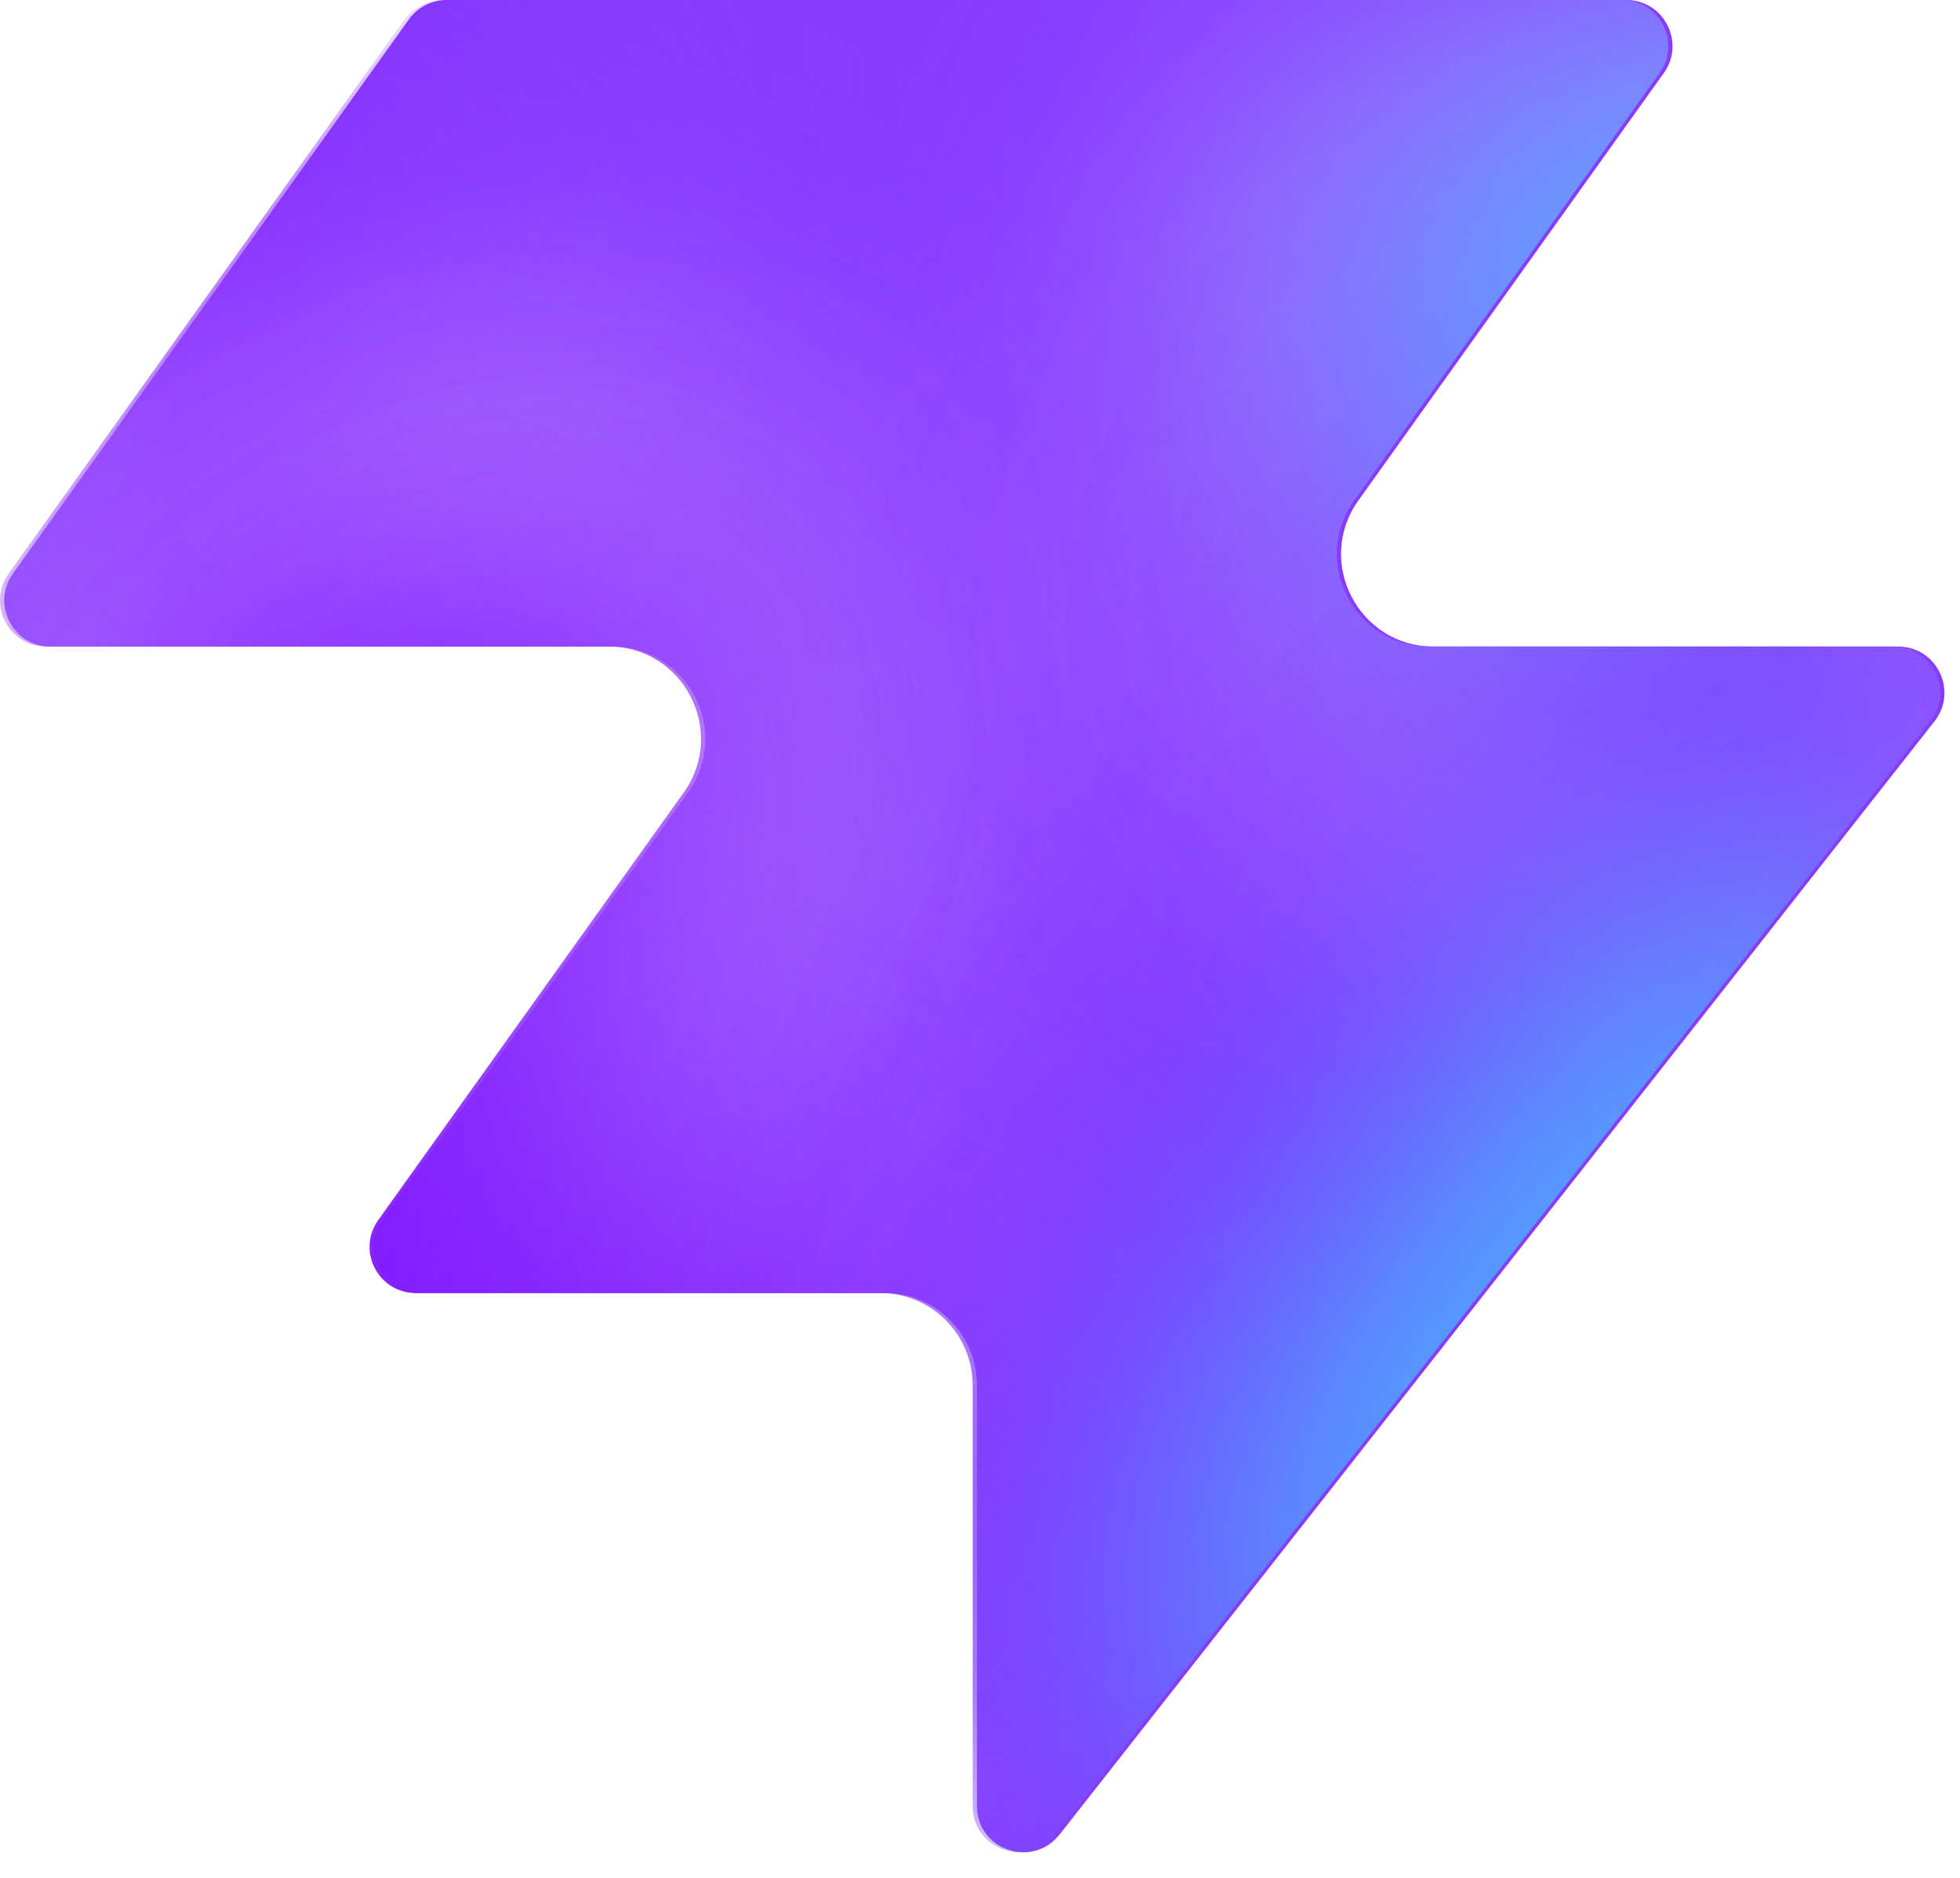
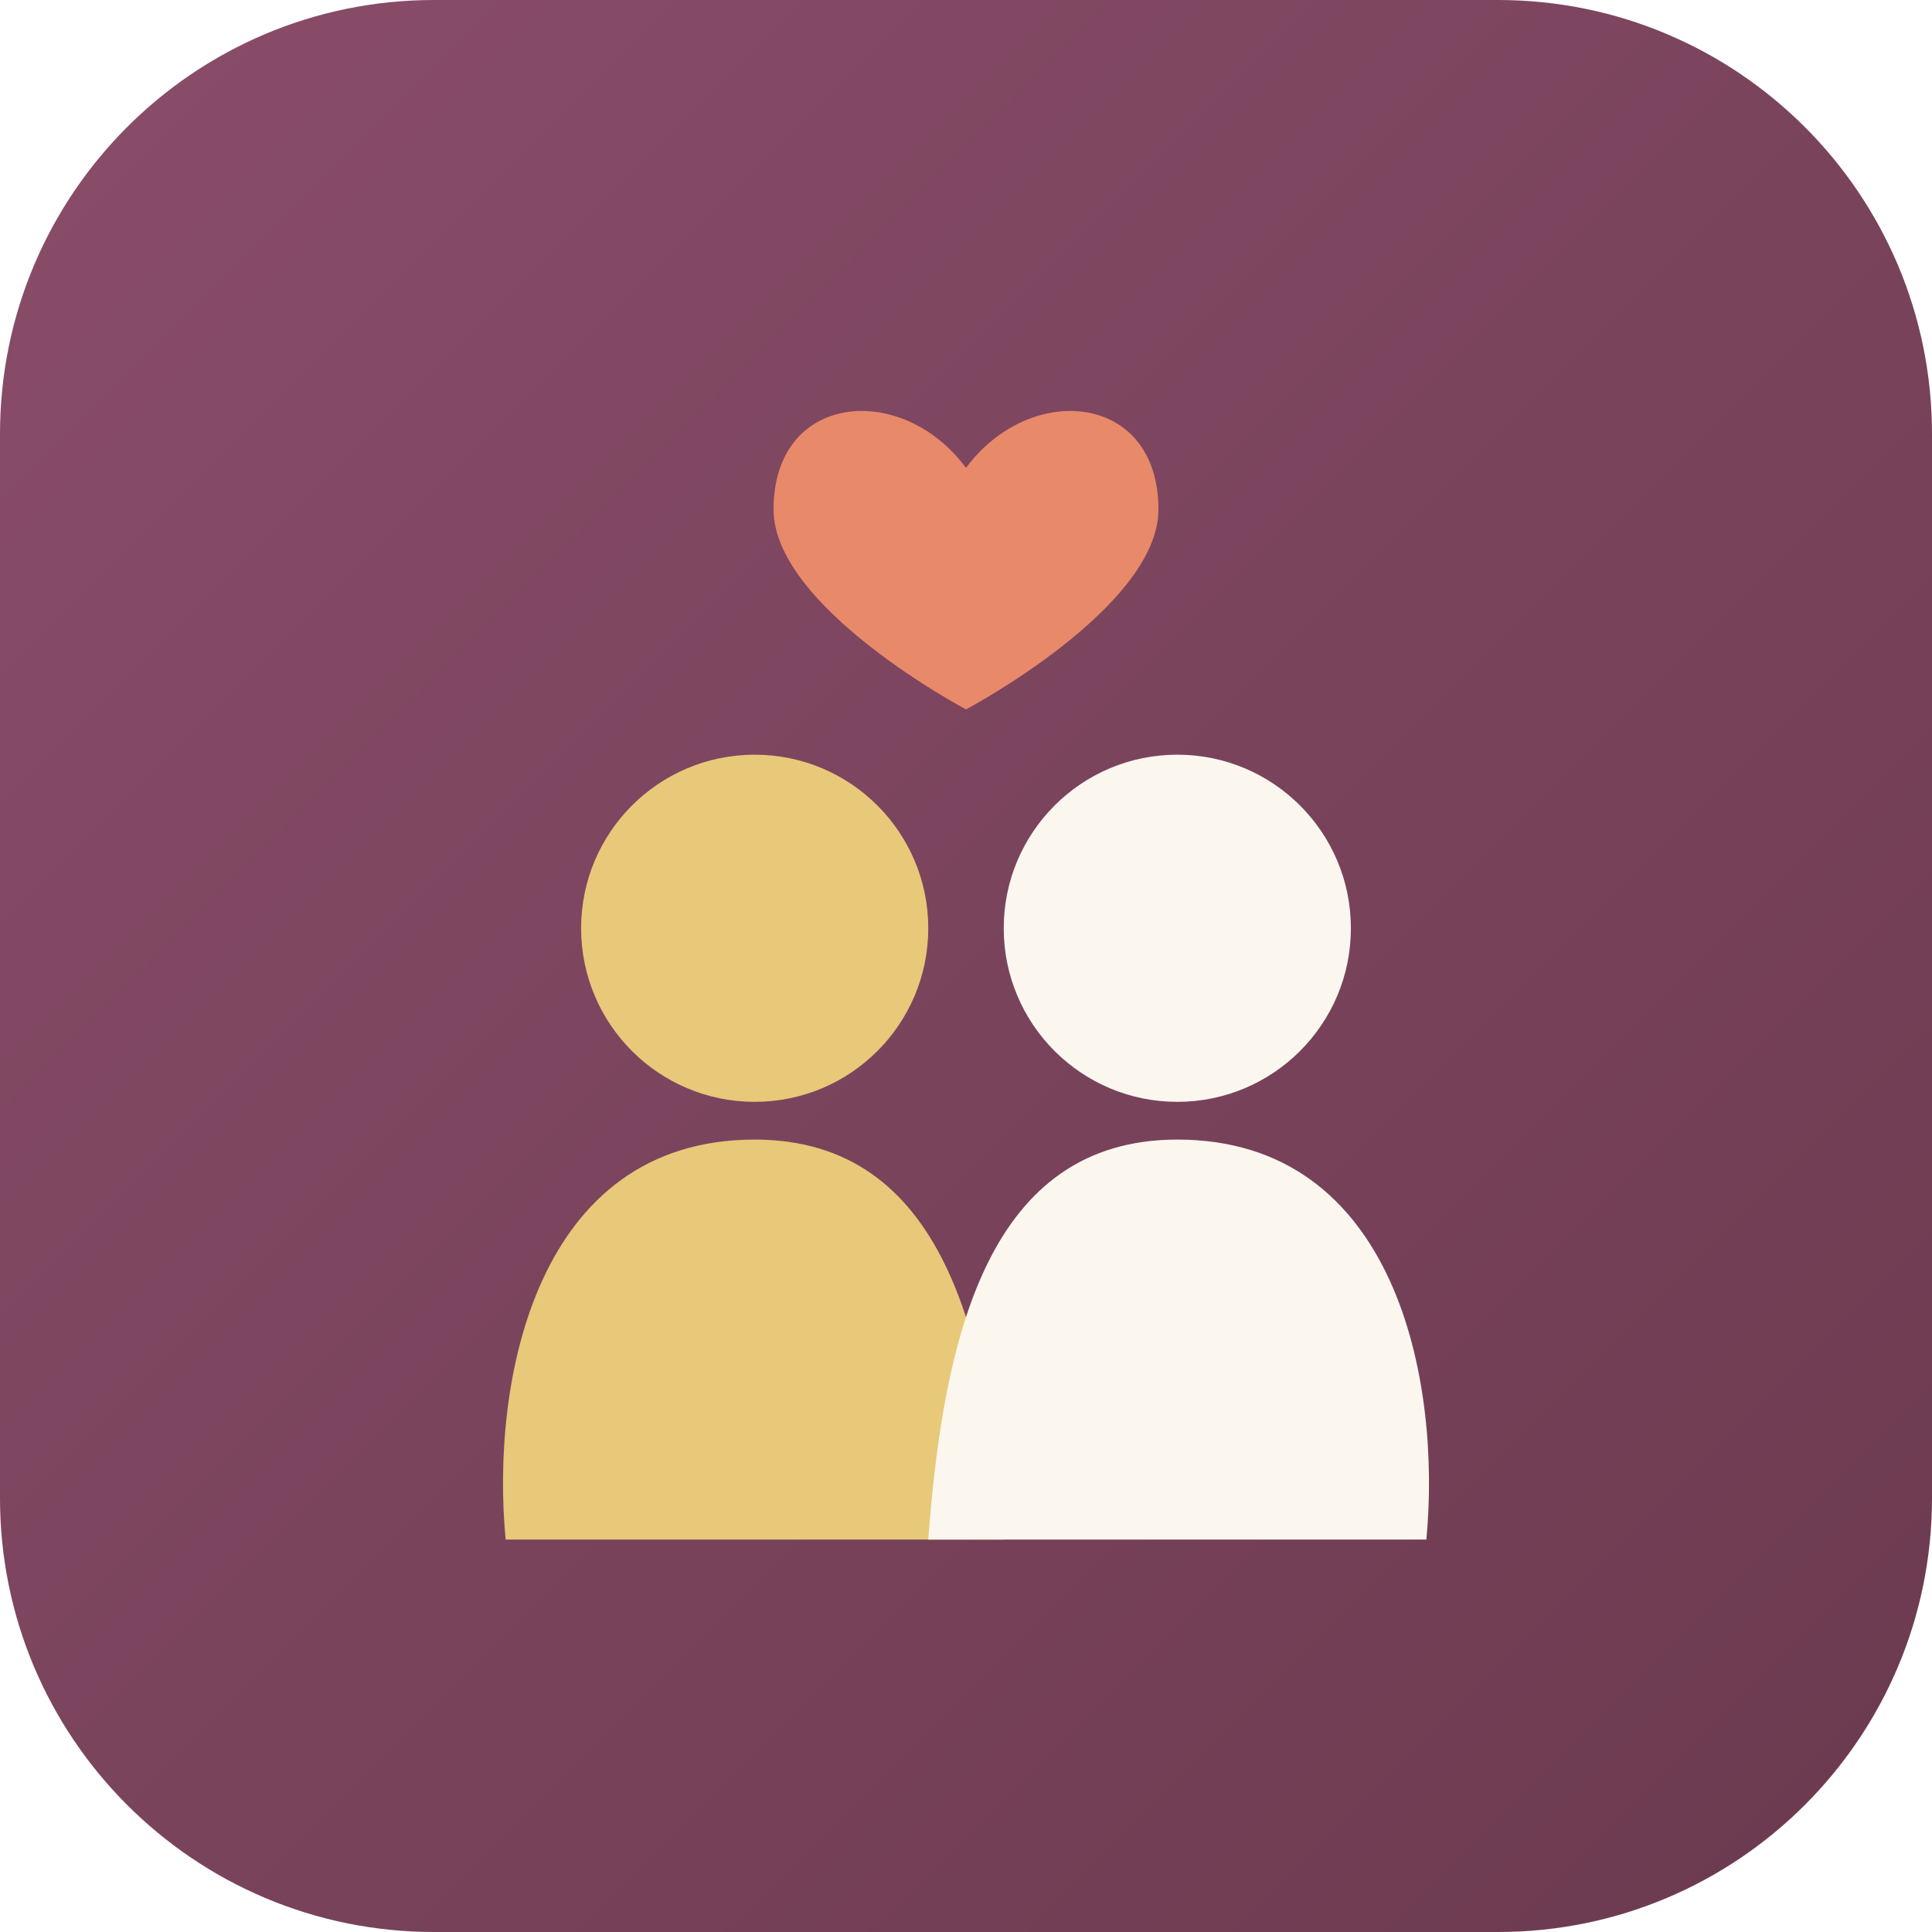
- <svg xmlns="http://www.w3.org/2000/svg" width="48" height="46" fill="none" viewBox="0 0 48 46">
-   <path fill="#863bff" d="M25.946 44.938c-.664.845-2.021.375-2.021-.698V33.937a2.26 2.26 0 0 0-2.262-2.262H10.287c-.92 0-1.456-1.04-.92-1.788l7.48-10.471c1.07-1.497 0-3.578-1.842-3.578H1.237c-.92 0-1.456-1.04-.92-1.788L10.013.474c.214-.297.556-.474.92-.474h28.894c.92 0 1.456 1.04.92 1.788l-7.48 10.471c-1.07 1.498 0 3.579 1.842 3.579h11.377c.943 0 1.473 1.088.89 1.83L25.947 44.94z" style="fill:#863bff;fill:color(display-p3 .525 .23 1);fill-opacity:1" />
-   <mask id="a" width="48" height="46" x="0" y="0" maskUnits="userSpaceOnUse" style="mask-type:alpha">
-     <path fill="#000" d="M25.842 44.938c-.664.844-2.021.375-2.021-.698V33.937a2.26 2.26 0 0 0-2.262-2.262H10.183c-.92 0-1.456-1.04-.92-1.788l7.48-10.471c1.07-1.498 0-3.579-1.842-3.579H1.133c-.92 0-1.456-1.04-.92-1.787L9.91.473c.214-.297.556-.474.92-.474h28.894c.92 0 1.456 1.04.92 1.788l-7.48 10.471c-1.07 1.498 0 3.578 1.842 3.578h11.377c.943 0 1.473 1.088.89 1.832L25.843 44.94z" style="fill:#000;fill-opacity:1" />
-   </mask>
-   <g mask="url(#a)">
-     <g filter="url(#b)">
-       <ellipse cx="5.508" cy="14.704" fill="#ede6ff" rx="5.508" ry="14.704" style="fill:#ede6ff;fill:color(display-p3 .927 .903 1);fill-opacity:1" transform="matrix(.00324 1 1 -.00324 -4.47 31.516)" />
-     </g>
-     <g filter="url(#c)">
-       <ellipse cx="10.399" cy="29.851" fill="#ede6ff" rx="10.399" ry="29.851" style="fill:#ede6ff;fill:color(display-p3 .927 .903 1);fill-opacity:1" transform="matrix(.00324 1 1 -.00324 -39.328 7.883)" />
-     </g>
-     <g filter="url(#d)">
-       <ellipse cx="5.508" cy="30.487" fill="#7e14ff" rx="5.508" ry="30.487" style="fill:#7e14ff;fill:color(display-p3 .492 .077 1);fill-opacity:1" transform="rotate(89.814 -25.913 -14.639)scale(1 -1)" />
-     </g>
-     <g filter="url(#e)">
-       <ellipse cx="5.508" cy="30.599" fill="#7e14ff" rx="5.508" ry="30.599" style="fill:#7e14ff;fill:color(display-p3 .492 .077 1);fill-opacity:1" transform="rotate(89.814 -32.644 -3.334)scale(1 -1)" />
-     </g>
-     <g filter="url(#f)">
-       <ellipse cx="5.508" cy="30.599" fill="#7e14ff" rx="5.508" ry="30.599" style="fill:#7e14ff;fill:color(display-p3 .492 .077 1);fill-opacity:1" transform="matrix(.00324 1 1 -.00324 -34.34 30.47)" />
-     </g>
-     <g filter="url(#g)">
-       <ellipse cx="14.072" cy="22.078" fill="#ede6ff" rx="14.072" ry="22.078" style="fill:#ede6ff;fill:color(display-p3 .927 .903 1);fill-opacity:1" transform="rotate(93.35 24.506 48.493)scale(-1 1)" />
-     </g>
-     <g filter="url(#h)">
-       <ellipse cx="3.47" cy="21.501" fill="#7e14ff" rx="3.47" ry="21.501" style="fill:#7e14ff;fill:color(display-p3 .492 .077 1);fill-opacity:1" transform="rotate(89.009 28.708 47.59)scale(-1 1)" />
-     </g>
-     <g filter="url(#i)">
-       <ellipse cx="3.47" cy="21.501" fill="#7e14ff" rx="3.47" ry="21.501" style="fill:#7e14ff;fill:color(display-p3 .492 .077 1);fill-opacity:1" transform="rotate(89.009 28.708 47.59)scale(-1 1)" />
-     </g>
-     <g filter="url(#j)">
-       <ellipse cx=".387" cy="8.972" fill="#7e14ff" rx="4.407" ry="29.108" style="fill:#7e14ff;fill:color(display-p3 .492 .077 1);fill-opacity:1" transform="rotate(39.51 .387 8.972)" />
-     </g>
-     <g filter="url(#k)">
-       <ellipse cx="47.523" cy="-6.092" fill="#7e14ff" rx="4.407" ry="29.108" style="fill:#7e14ff;fill:color(display-p3 .492 .077 1);fill-opacity:1" transform="rotate(37.892 47.523 -6.092)" />
-     </g>
-     <g filter="url(#l)">
-       <ellipse cx="41.412" cy="6.333" fill="#47bfff" rx="5.971" ry="9.665" style="fill:#47bfff;fill:color(display-p3 .28 .748 1);fill-opacity:1" transform="rotate(37.892 41.412 6.333)" />
-     </g>
-     <g filter="url(#m)">
-       <ellipse cx="-1.879" cy="38.332" fill="#7e14ff" rx="4.407" ry="29.108" style="fill:#7e14ff;fill:color(display-p3 .492 .077 1);fill-opacity:1" transform="rotate(37.892 -1.88 38.332)" />
-     </g>
-     <g filter="url(#n)">
-       <ellipse cx="-1.879" cy="38.332" fill="#7e14ff" rx="4.407" ry="29.108" style="fill:#7e14ff;fill:color(display-p3 .492 .077 1);fill-opacity:1" transform="rotate(37.892 -1.88 38.332)" />
-     </g>
-     <g filter="url(#o)">
-       <ellipse cx="35.651" cy="29.907" fill="#7e14ff" rx="4.407" ry="29.108" style="fill:#7e14ff;fill:color(display-p3 .492 .077 1);fill-opacity:1" transform="rotate(37.892 35.651 29.907)" />
-     </g>
-     <g filter="url(#p)">
-       <ellipse cx="38.418" cy="32.4" fill="#47bfff" rx="5.971" ry="15.297" style="fill:#47bfff;fill:color(display-p3 .28 .748 1);fill-opacity:1" transform="rotate(37.892 38.418 32.4)" />
-     </g>
+ <svg xmlns="http://www.w3.org/2000/svg" width="512" height="512" viewBox="0 0 512 512">
+   <defs>
+     <linearGradient id="bg" x1="0" y1="0" x2="1" y2="1">
+       <stop offset="0" stop-color="#8A4D6A" />
+       <stop offset="1" stop-color="#6B3A4F" />
+     </linearGradient>
+   </defs>
+   <rect width="512" height="512" rx="115" fill="url(#bg)" />
+   <path d="M 256 124 C 239 101 205 104 205 135 C 205 161 256 188 256 188 C 256 188 307 161 307 135 C 307 104 273 101 256 124 Z" fill="#E8896A" />
+   <g transform="translate(256,290)">
+     <circle cx="-56" cy="-44" r="46" fill="#E8C879" />
+     <path d="M -56 12 C -114 12 -126 76 -122 118 L 10 118 C 6 64 -6 12 -56 12 Z" fill="#E8C879" />
+     <circle cx="56" cy="-44" r="46" fill="#FBF7EE" />
+     <path d="M 56 12 C 114 12 126 76 122 118 L -10 118 C -6 64 6 12 56 12 Z" fill="#FBF7EE" />
  </g>
-   <defs>
-     <filter id="b" width="60.045" height="41.654" x="-19.77" y="16.149" color-interpolation-filters="sRGB" filterUnits="userSpaceOnUse">
-       <feFlood flood-opacity="0" result="BackgroundImageFix" />
-       <feBlend in="SourceGraphic" in2="BackgroundImageFix" result="shape" />
-       <feGaussianBlur result="effect1_foregroundBlur_2002_17158" stdDeviation="7.659" />
-     </filter>
-     <filter id="c" width="90.34" height="51.437" x="-54.613" y="-7.533" color-interpolation-filters="sRGB" filterUnits="userSpaceOnUse">
-       <feFlood flood-opacity="0" result="BackgroundImageFix" />
-       <feBlend in="SourceGraphic" in2="BackgroundImageFix" result="shape" />
-       <feGaussianBlur result="effect1_foregroundBlur_2002_17158" stdDeviation="7.659" />
-     </filter>
-     <filter id="d" width="79.355" height="29.4" x="-49.64" y="2.03" color-interpolation-filters="sRGB" filterUnits="userSpaceOnUse">
-       <feFlood flood-opacity="0" result="BackgroundImageFix" />
-       <feBlend in="SourceGraphic" in2="BackgroundImageFix" result="shape" />
-       <feGaussianBlur result="effect1_foregroundBlur_2002_17158" stdDeviation="4.596" />
-     </filter>
-     <filter id="e" width="79.579" height="29.4" x="-45.045" y="20.029" color-interpolation-filters="sRGB" filterUnits="userSpaceOnUse">
-       <feFlood flood-opacity="0" result="BackgroundImageFix" />
-       <feBlend in="SourceGraphic" in2="BackgroundImageFix" result="shape" />
-       <feGaussianBlur result="effect1_foregroundBlur_2002_17158" stdDeviation="4.596" />
-     </filter>
-     <filter id="f" width="79.579" height="29.4" x="-43.513" y="21.178" color-interpolation-filters="sRGB" filterUnits="userSpaceOnUse">
-       <feFlood flood-opacity="0" result="BackgroundImageFix" />
-       <feBlend in="SourceGraphic" in2="BackgroundImageFix" result="shape" />
-       <feGaussianBlur result="effect1_foregroundBlur_2002_17158" stdDeviation="4.596" />
-     </filter>
-     <filter id="g" width="74.749" height="58.852" x="15.756" y="-17.901" color-interpolation-filters="sRGB" filterUnits="userSpaceOnUse">
-       <feFlood flood-opacity="0" result="BackgroundImageFix" />
-       <feBlend in="SourceGraphic" in2="BackgroundImageFix" result="shape" />
-       <feGaussianBlur result="effect1_foregroundBlur_2002_17158" stdDeviation="7.659" />
-     </filter>
-     <filter id="h" width="61.377" height="25.362" x="23.548" y="2.284" color-interpolation-filters="sRGB" filterUnits="userSpaceOnUse">
-       <feFlood flood-opacity="0" result="BackgroundImageFix" />
-       <feBlend in="SourceGraphic" in2="BackgroundImageFix" result="shape" />
-       <feGaussianBlur result="effect1_foregroundBlur_2002_17158" stdDeviation="4.596" />
-     </filter>
-     <filter id="i" width="61.377" height="25.362" x="23.548" y="2.284" color-interpolation-filters="sRGB" filterUnits="userSpaceOnUse">
-       <feFlood flood-opacity="0" result="BackgroundImageFix" />
-       <feBlend in="SourceGraphic" in2="BackgroundImageFix" result="shape" />
-       <feGaussianBlur result="effect1_foregroundBlur_2002_17158" stdDeviation="4.596" />
-     </filter>
-     <filter id="j" width="56.045" height="63.649" x="-27.636" y="-22.853" color-interpolation-filters="sRGB" filterUnits="userSpaceOnUse">
-       <feFlood flood-opacity="0" result="BackgroundImageFix" />
-       <feBlend in="SourceGraphic" in2="BackgroundImageFix" result="shape" />
-       <feGaussianBlur result="effect1_foregroundBlur_2002_17158" stdDeviation="4.596" />
-     </filter>
-     <filter id="k" width="54.814" height="64.646" x="20.116" y="-38.415" color-interpolation-filters="sRGB" filterUnits="userSpaceOnUse">
-       <feFlood flood-opacity="0" result="BackgroundImageFix" />
-       <feBlend in="SourceGraphic" in2="BackgroundImageFix" result="shape" />
-       <feGaussianBlur result="effect1_foregroundBlur_2002_17158" stdDeviation="4.596" />
-     </filter>
-     <filter id="l" width="33.541" height="35.313" x="24.641" y="-11.323" color-interpolation-filters="sRGB" filterUnits="userSpaceOnUse">
-       <feFlood flood-opacity="0" result="BackgroundImageFix" />
-       <feBlend in="SourceGraphic" in2="BackgroundImageFix" result="shape" />
-       <feGaussianBlur result="effect1_foregroundBlur_2002_17158" stdDeviation="4.596" />
-     </filter>
-     <filter id="m" width="54.814" height="64.646" x="-29.286" y="6.009" color-interpolation-filters="sRGB" filterUnits="userSpaceOnUse">
-       <feFlood flood-opacity="0" result="BackgroundImageFix" />
-       <feBlend in="SourceGraphic" in2="BackgroundImageFix" result="shape" />
-       <feGaussianBlur result="effect1_foregroundBlur_2002_17158" stdDeviation="4.596" />
-     </filter>
-     <filter id="n" width="54.814" height="64.646" x="-29.286" y="6.009" color-interpolation-filters="sRGB" filterUnits="userSpaceOnUse">
-       <feFlood flood-opacity="0" result="BackgroundImageFix" />
-       <feBlend in="SourceGraphic" in2="BackgroundImageFix" result="shape" />
-       <feGaussianBlur result="effect1_foregroundBlur_2002_17158" stdDeviation="4.596" />
-     </filter>
-     <filter id="o" width="54.814" height="64.646" x="8.244" y="-2.416" color-interpolation-filters="sRGB" filterUnits="userSpaceOnUse">
-       <feFlood flood-opacity="0" result="BackgroundImageFix" />
-       <feBlend in="SourceGraphic" in2="BackgroundImageFix" result="shape" />
-       <feGaussianBlur result="effect1_foregroundBlur_2002_17158" stdDeviation="4.596" />
-     </filter>
-     <filter id="p" width="39.409" height="43.623" x="18.713" y="10.588" color-interpolation-filters="sRGB" filterUnits="userSpaceOnUse">
-       <feFlood flood-opacity="0" result="BackgroundImageFix" />
-       <feBlend in="SourceGraphic" in2="BackgroundImageFix" result="shape" />
-       <feGaussianBlur result="effect1_foregroundBlur_2002_17158" stdDeviation="4.596" />
-     </filter>
-   </defs>
</svg>
